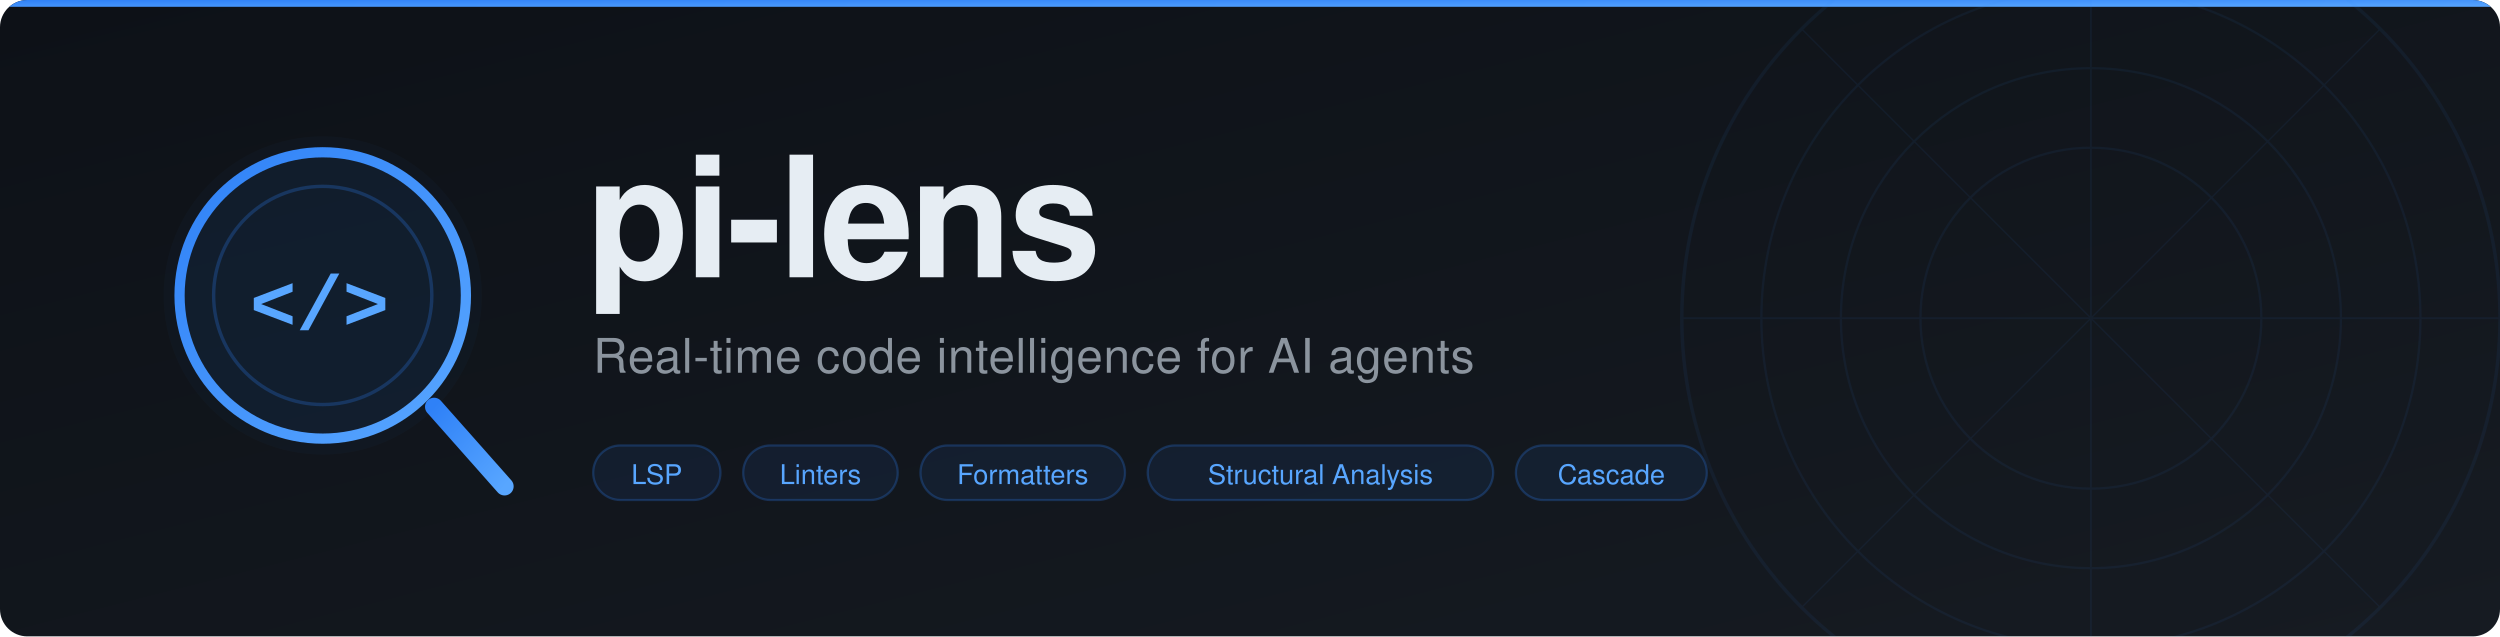
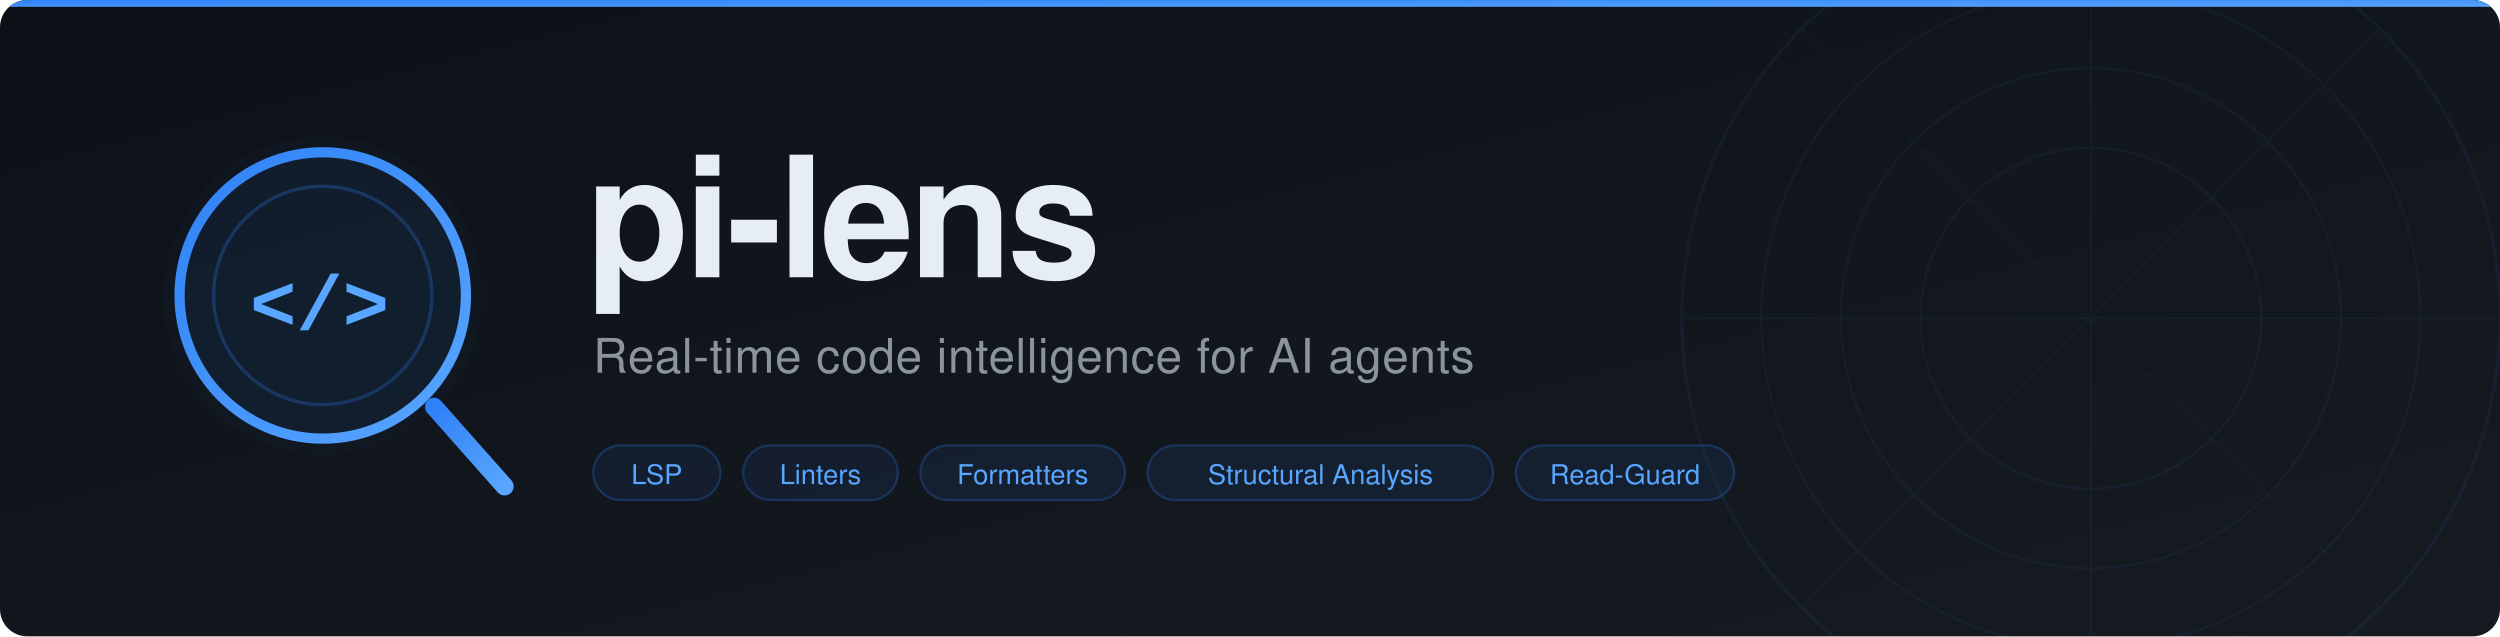
<svg xmlns="http://www.w3.org/2000/svg" width="1100" height="280" viewBox="0 0 1100 280">
  <defs>
    <linearGradient id="bg" x1="0%" y1="0%" x2="100%" y2="100%">
      <stop offset="0%" stop-color="#0d1117" />
      <stop offset="100%" stop-color="#161b22" />
    </linearGradient>
    <linearGradient id="accent" x1="0%" y1="0%" x2="100%" y2="100%">
      <stop offset="0%" stop-color="#2f81f7" />
      <stop offset="100%" stop-color="#58a6ff" />
    </linearGradient>
    <linearGradient id="accentFade" x1="0%" y1="0%" x2="100%" y2="0%">
      <stop offset="0%" stop-color="#2f81f7" />
      <stop offset="100%" stop-color="#2f81f700" />
    </linearGradient>
    <clipPath id="bounds">
      <rect width="1100" height="280" rx="12" />
    </clipPath>
  </defs>
  <rect width="1100" height="280" fill="url(#bg)" rx="12" />
  <rect x="0" y="0" width="1100" height="3" fill="url(#accent)" rx="1.5" clip-path="url(#bounds)" />
  <g opacity="0.07" clip-path="url(#bounds)">
    <circle cx="920" cy="140" r="180" fill="none" stroke="#2f81f7" stroke-width="1.5" />
    <circle cx="920" cy="140" r="145" fill="none" stroke="#2f81f7" stroke-width="1" />
    <circle cx="920" cy="140" r="110" fill="none" stroke="#2f81f7" stroke-width="1" />
    <circle cx="920" cy="140" r="75" fill="none" stroke="#2f81f7" stroke-width="1" />
    <line x1="740" y1="140" x2="1100" y2="140" stroke="#2f81f7" stroke-width="0.8" />
    <line x1="920" y1="-40" x2="920" y2="320" stroke="#2f81f7" stroke-width="0.8" />
    <line x1="793" y1="13" x2="1047" y2="267" stroke="#2f81f7" stroke-width="0.6" />
    <line x1="1047" y1="13" x2="793" y2="267" stroke="#2f81f7" stroke-width="0.6" />
  </g>
  <circle cx="142" cy="130" r="70" fill="#2f81f708" />
  <circle cx="142" cy="130" r="63" fill="#2f81f710" stroke="url(#accent)" stroke-width="4.5" />
  <circle cx="142" cy="130" r="48" fill="none" stroke="#2f81f740" stroke-width="1.5" />
  <line x1="191" y1="179" x2="222" y2="214" stroke="url(#accent)" stroke-width="8" stroke-linecap="round" />
  <text x="110" y="145" font-family="'Courier New', Courier, monospace" font-size="34" font-weight="700" fill="#58a6ff">&lt;/&gt;</text>
  <text x="258" y="122" font-family="-apple-system, BlinkMacSystemFont, 'Segoe UI', Helvetica, sans-serif" font-size="74" font-weight="700" fill="#e6edf3" letter-spacing="-2">pi-lens</text>
  <text x="261" y="164" font-family="-apple-system, BlinkMacSystemFont, 'Segoe UI', Helvetica, sans-serif" font-size="21" font-weight="400" fill="#8b949e" letter-spacing="0.3">Real-time code intelligence for AI agents</text>
  <g font-family="-apple-system, BlinkMacSystemFont, 'Segoe UI', Helvetica, sans-serif" font-size="12" font-weight="500">
    <rect x="261" y="196" width="56" height="24" rx="12" fill="#2f81f715" stroke="#2f81f740" stroke-width="1" />
    <text x="289" y="213" fill="#58a6ff" text-anchor="middle">LSP</text>
    <rect x="327" y="196" width="68" height="24" rx="12" fill="#2f81f715" stroke="#2f81f740" stroke-width="1" />
    <text x="361" y="213" fill="#58a6ff" text-anchor="middle">Linters</text>
    <rect x="405" y="196" width="90" height="24" rx="12" fill="#2f81f715" stroke="#2f81f740" stroke-width="1" />
    <text x="450" y="213" fill="#58a6ff" text-anchor="middle">Formatters</text>
    <rect x="505" y="196" width="152" height="24" rx="12" fill="#2f81f715" stroke="#2f81f740" stroke-width="1" />
    <text x="581" y="213" fill="#58a6ff" text-anchor="middle">Structural Analysis</text>
-     <rect x="667" y="196" width="84" height="24" rx="12" fill="#2f81f715" stroke="#2f81f740" stroke-width="1" />
-     <text x="709" y="213" fill="#58a6ff" text-anchor="middle">Cascade</text>
+     <rect x="667" y="196" width="96" height="24" rx="12" fill="#2f81f715" stroke="#2f81f740" stroke-width="1" />
+     <text x="715" y="213" fill="#58a6ff" text-anchor="middle">Read-Guard</text>
  </g>
</svg>
